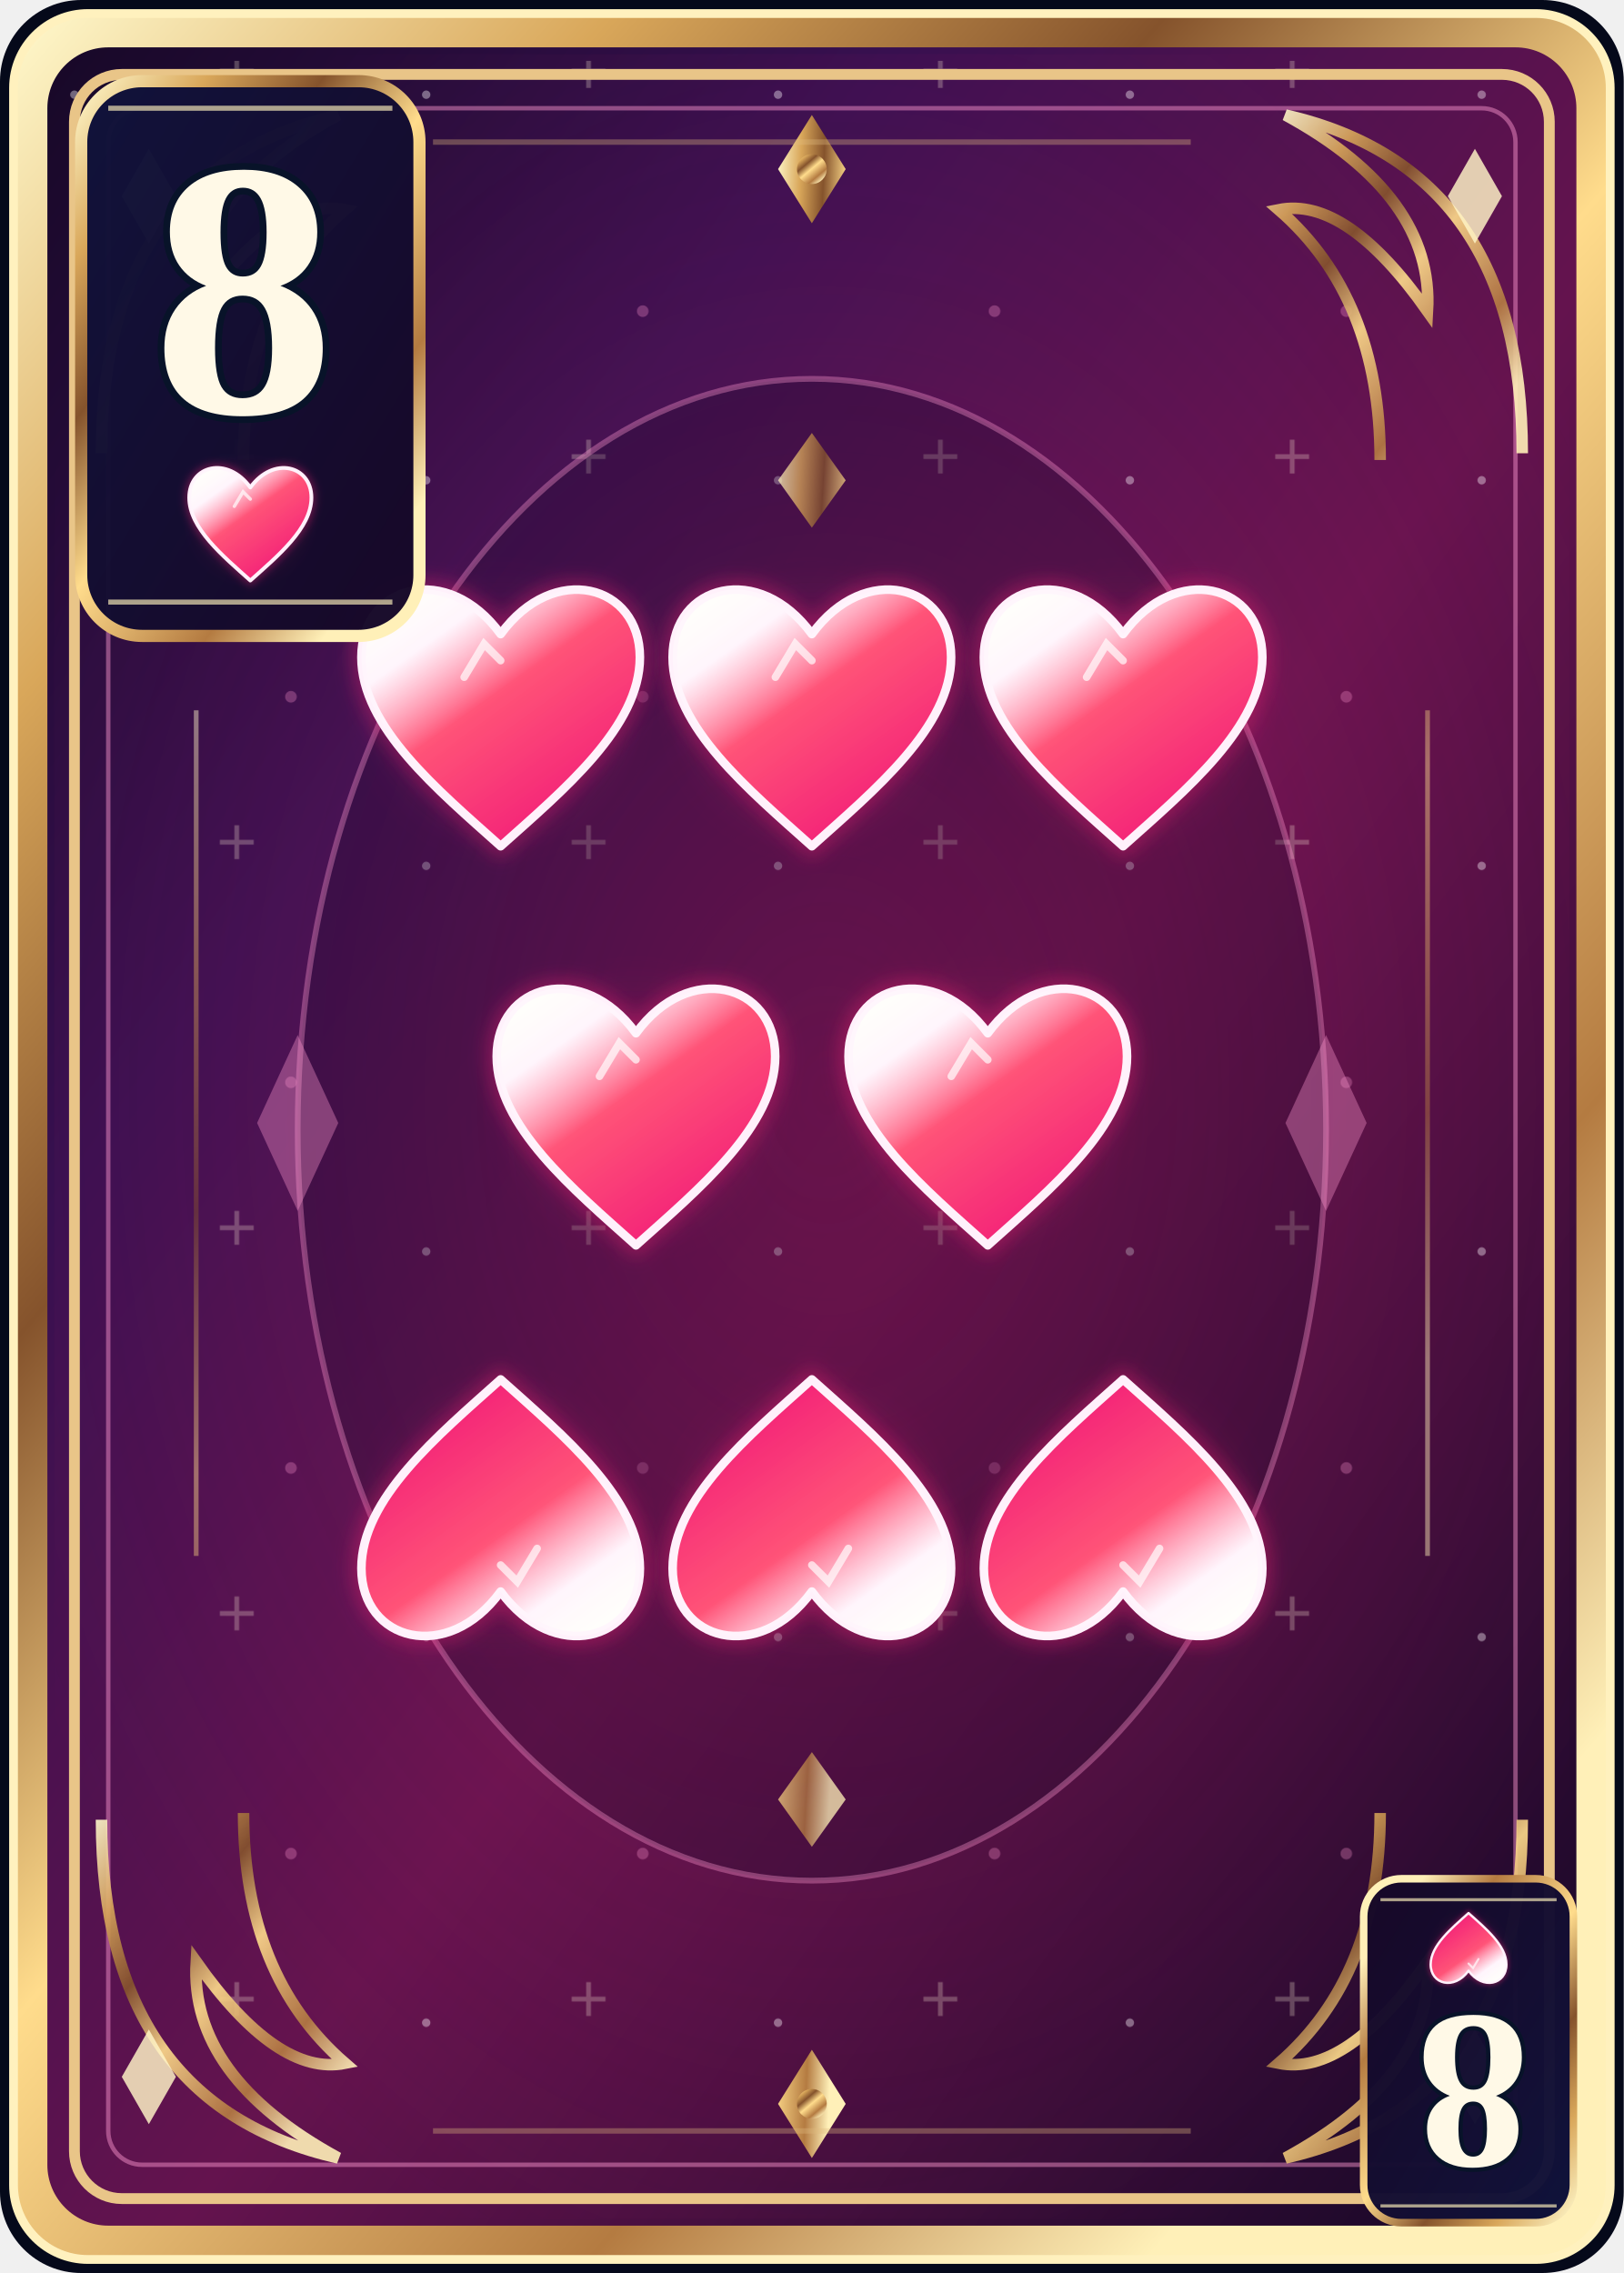
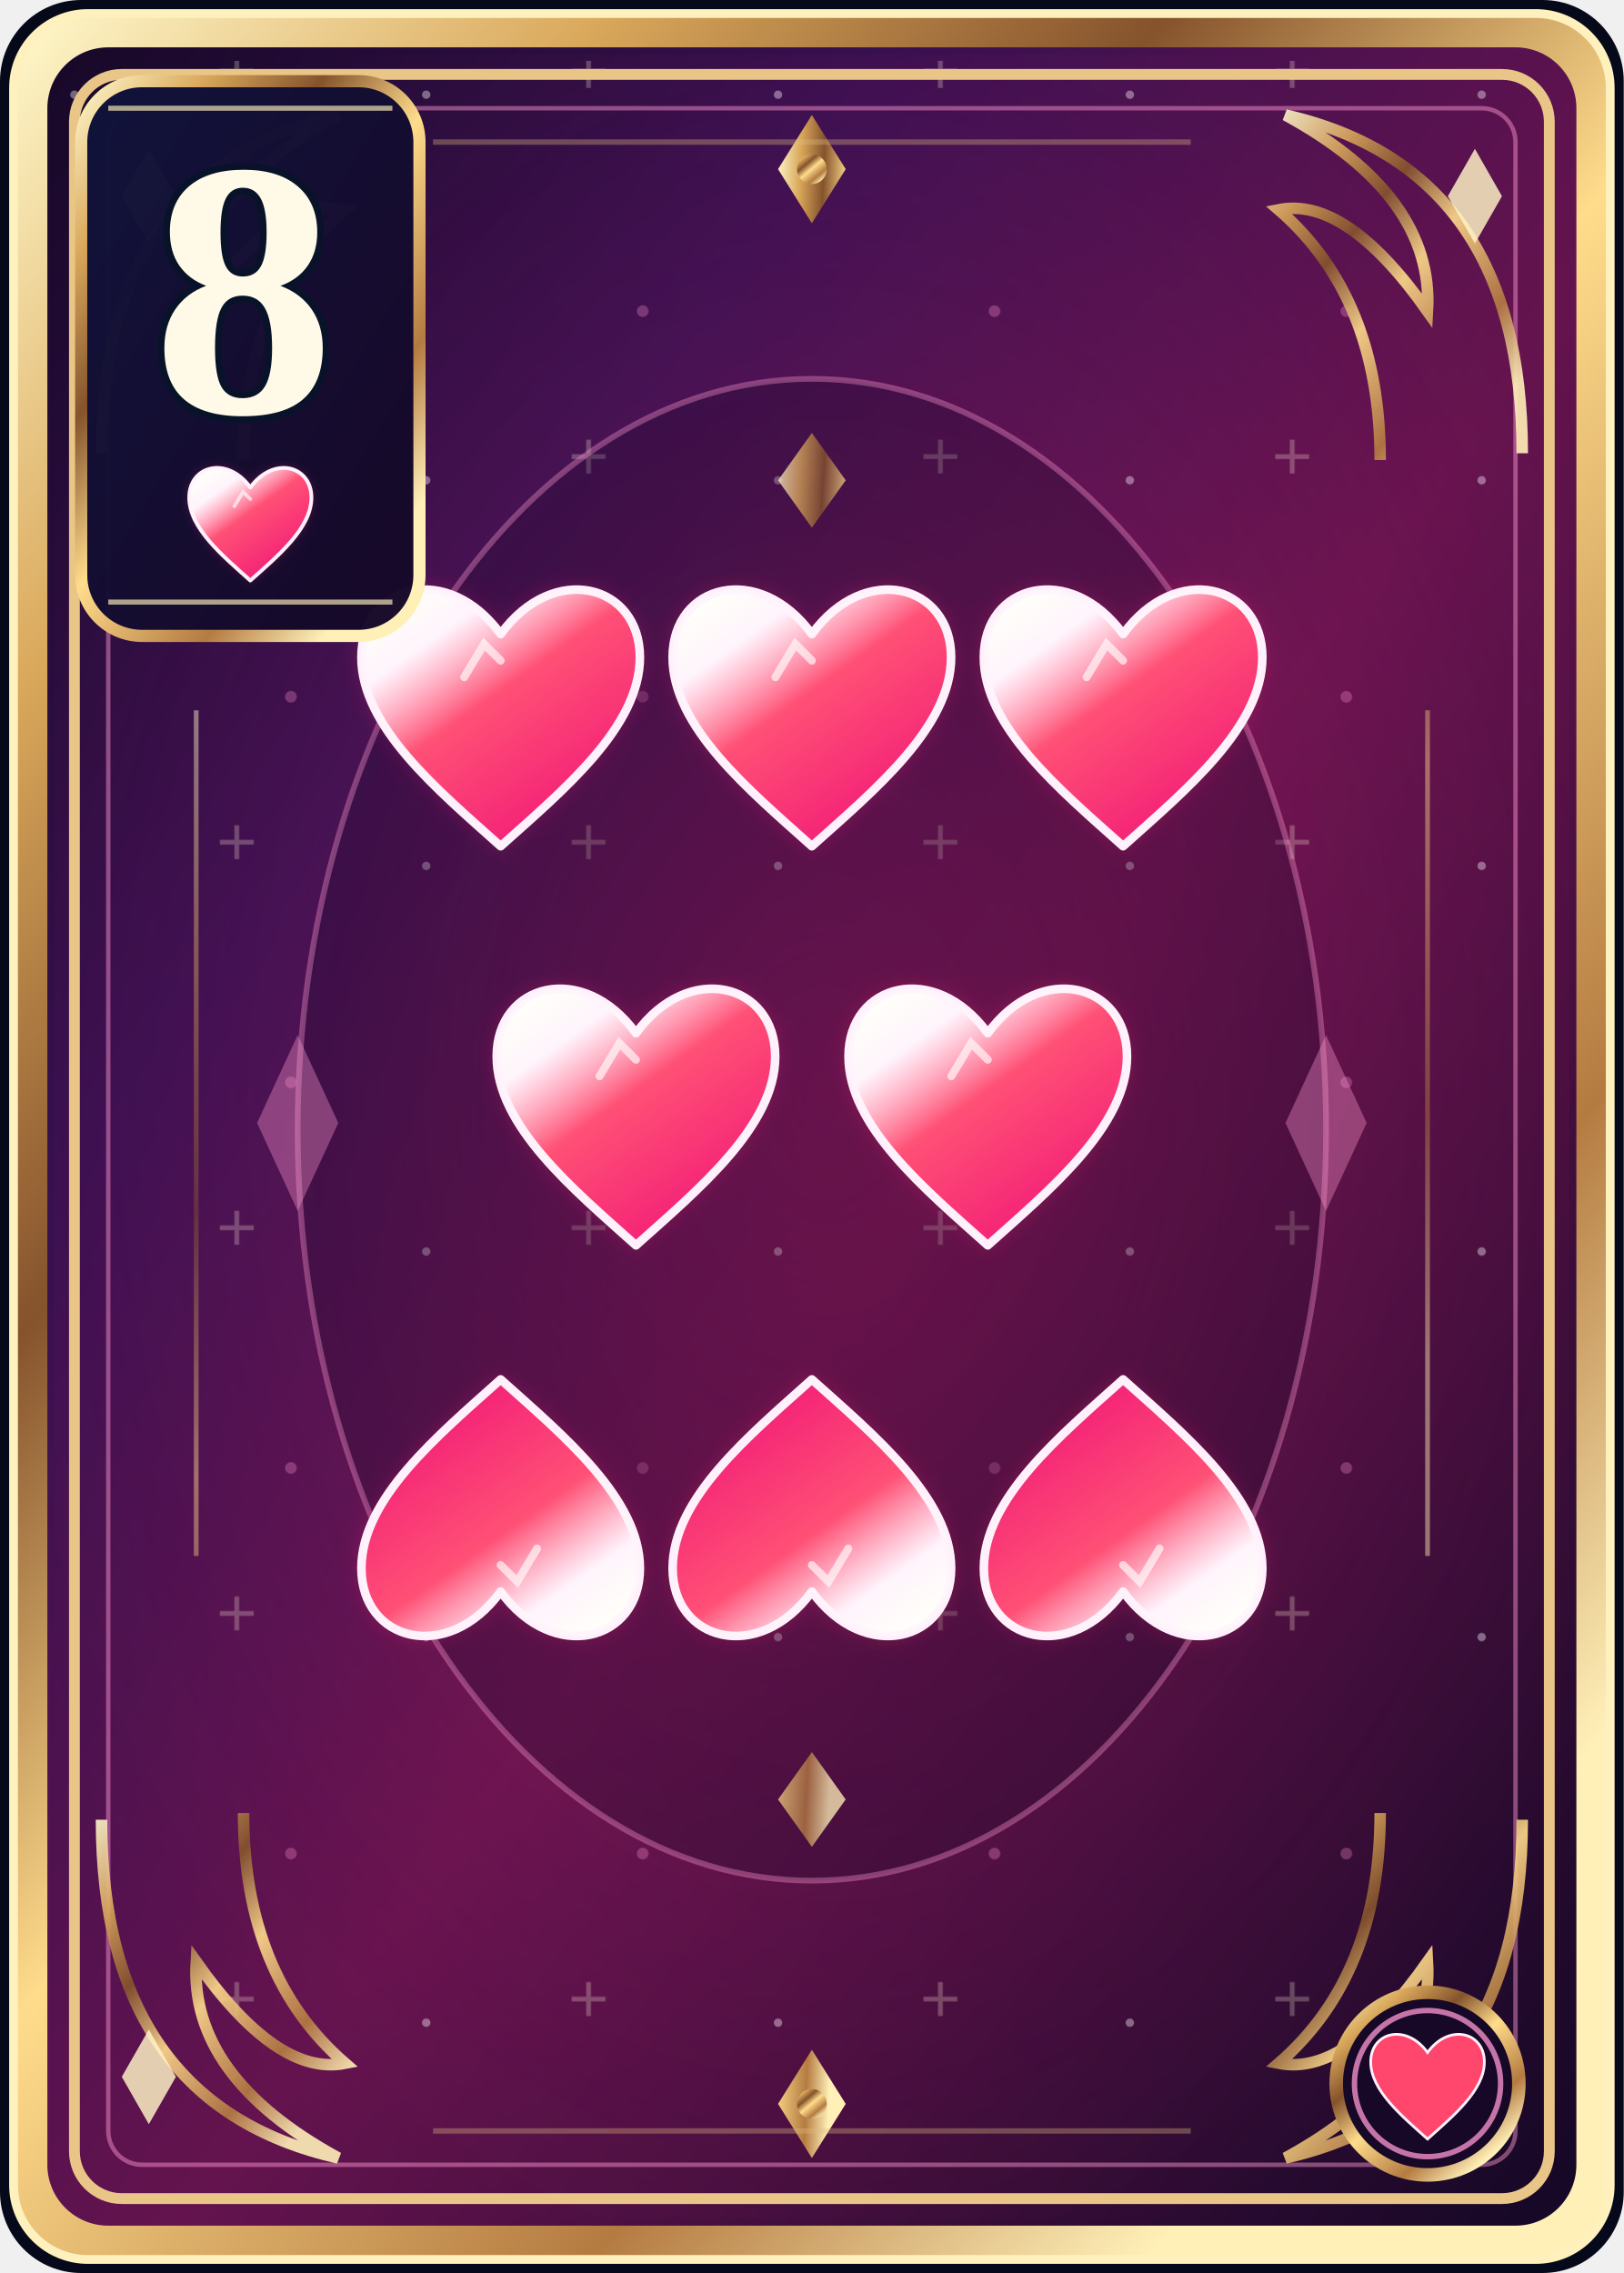
- <svg xmlns="http://www.w3.org/2000/svg" viewBox="0 0 240 336" width="240" height="336" role="img" aria-label="8 of Hearts — Mystic Royale V3" data-theme="mystic-royale-v3" data-rank="8" data-suit="H" data-card="H-8">
+ <svg xmlns="http://www.w3.org/2000/svg" viewBox="0 0 240 336" width="240" height="336" role="img" aria-label="8 of Hearts — Mystic Royale V4" data-theme="mystic-royale-v4" data-rank="8" data-suit="H" data-card="H-8">
  <defs>
    <linearGradient id="velvet" x1="0%" y1="0%" x2="96%" y2="100%">
      <stop offset="0%" stop-color="#170827" />
      <stop offset="28%" stop-color="#381050" />
      <stop offset="56%" stop-color="#64134e" />
      <stop offset="100%" stop-color="#170827" />
    </linearGradient>
    <radialGradient id="aura" cx="51%" cy="48%" r="59%">
      <stop offset="0%" stop-color="#f52375" stop-opacity=".27" />
      <stop offset="60%" stop-color="#f52375" stop-opacity=".08" />
      <stop offset="100%" stop-color="#f52375" stop-opacity="0" />
    </radialGradient>
    <linearGradient id="gold" x1="0%" y1="0%" x2="84%" y2="100%">
      <stop offset="0%" stop-color="#fff8cb" />
      <stop offset="18%" stop-color="#d9a75a" />
      <stop offset="35%" stop-color="#85532c" />
      <stop offset="53%" stop-color="#ffdc8c" />
      <stop offset="77%" stop-color="#b47b41" />
      <stop offset="94%" stop-color="#fff0b8" />
    </linearGradient>
    <linearGradient id="gem" x1="17%" y1="3%" x2="91%" y2="100%">
      <stop offset="0%" stop-color="#fffdf8" />
      <stop offset="15%" stop-color="#fff1fb" />
      <stop offset="40%" stop-color="#ff476e" />
      <stop offset="78%" stop-color="#f52375" />
      <stop offset="100%" stop-color="#381050" />
    </linearGradient>
    <linearGradient id="gemshine" x1="20%" y1="3%" x2="91%" y2="92%">
      <stop offset="0%" stop-color="#ffffff" stop-opacity=".91" />
      <stop offset="43%" stop-color="#ffffff" stop-opacity=".16" />
      <stop offset="100%" stop-color="#ffffff" stop-opacity="0" />
    </linearGradient>
    <radialGradient id="halo">
      <stop offset="0%" stop-color="#f52375" stop-opacity=".64" />
      <stop offset="54%" stop-color="#f52375" stop-opacity=".14" />
      <stop offset="100%" stop-color="#f52375" stop-opacity="0" />
    </radialGradient>
    <linearGradient id="portraitFade" x1="0%" y1="0%" x2="0%" y2="100%">
      <stop offset="0%" stop-color="#170827" stop-opacity=".03" />
      <stop offset="69%" stop-color="#170827" stop-opacity=".05" />
      <stop offset="100%" stop-color="#170827" stop-opacity=".89" />
    </linearGradient>
    <linearGradient id="indexBg" x1="0%" y1="0%" x2="100%" y2="100%">
      <stop offset="0%" stop-color="#10133b" stop-opacity=".98" />
      <stop offset="100%" stop-color="#170827" stop-opacity=".98" />
    </linearGradient>
    <filter id="soft" x="-50%" y="-50%" width="200%" height="200%">
      <feGaussianBlur stdDeviation="2.6" />
    </filter>
    <pattern id="stars" width="52" height="57" patternUnits="userSpaceOnUse">
      <circle cx="11" cy="14" r=".62" fill="#fff9ff" opacity=".39" />
      <circle cx="43" cy="46" r=".86" fill="#ff98d1" opacity=".3" />
      <path d="M35 8v5m-2.5-2.5h5" stroke="#fff2d7" stroke-width=".7" opacity=".26" />
    </pattern>
    <path id="suit" d="M0 41 C-19 24 -42 5 -42 -16 C-42 -38 -16 -45 0 -23 C16 -45 42 -38 42 -16 C42 5 19 24 0 41Z" />
    <clipPath id="portraitClip">
      <rect x="41" y="76" width="158" height="190" rx="10" />
    </clipPath>
  </defs>
  <rect width="240" height="336" rx="12" fill="#05091a" />
  <rect x="2" y="2" width="236" height="332" rx="11" fill="url(#gold)" stroke="#fff1be" stroke-width="1.3" />
  <rect x="7" y="7" width="226" height="322" rx="9" fill="url(#velvet)" />
  <rect x="8" y="8" width="224" height="320" rx="8" fill="url(#aura)" />
  <rect x="9" y="9" width="222" height="318" rx="8" fill="url(#stars)" />
  <rect x="11" y="11" width="218" height="314" rx="7" fill="none" stroke="#e9c588" stroke-width="1.6" />
  <rect x="16" y="16" width="208" height="304" rx="5" fill="none" stroke="#ff98d1" stroke-opacity=".46" stroke-width=".65" />
  <path d="M29 105L29 230M211 105L211 230" stroke="url(#gold)" stroke-width=".7" opacity=".46" />
  <g stroke="url(#gold)" stroke-width="1.7" fill="none" opacity=".9">
    <path d="M15 67Q15 25 50 17Q28 29 29 46Q41 29 51 31Q36 44 36 68" />
    <path d="M225 67Q225 25 190 17Q212 29 211 46Q199 29 189 31Q204 44 204 68" />
    <path d="M15 269Q15 311 50 319Q28 307 29 290Q41 307 51 305Q36 292 36 268" />
    <path d="M225 269Q225 311 190 319Q212 307 211 290Q199 307 189 305Q204 292 204 268" />
  </g>
  <g fill="#fff4c7" opacity=".83">
    <path d="M22 22l4 7-4 7-4-7Z M218 22l4 7-4 7-4-7Z M22 314l4-7-4-7-4 7Z M218 314l4-7-4-7-4 7Z" />
  </g>
  <g fill="url(#gold)">
    <path d="M120 17l5 8-5 8-5-8Z M120 319l5-8-5-8-5 8Z" />
    <circle cx="120" cy="25" r="2.2" />
    <circle cx="120" cy="311" r="2.2" />
  </g>
  <path d="M64 21h112M64 315h112" stroke="#dfb97e" stroke-width=".8" opacity=".35" />
  <ellipse cx="120" cy="167" rx="76" ry="111" fill="#170827" opacity=".27" />
  <ellipse cx="120" cy="167" rx="76" ry="111" fill="none" stroke="#ff98d1" stroke-width=".85" opacity=".36" />
  <path d="M120 64l5 7-5 7-5-7ZM120 259l5 7-5 7-5-7Z" fill="url(#gold)" opacity=".76" />
  <path d="M44 153l6 13-6 13-6-13ZM196 153l6 13-6 13-6-13Z" fill="#ff98d1" opacity=".36" />
  <g class="royal-pip" transform="translate(74 105) rotate(0) scale(0.49)">
-     <circle r="47" fill="url(#halo)" opacity=".40" />
-     <use href="#suit" fill="#f52375" stroke="#f52375" stroke-width="6" filter="url(#soft)" opacity=".35" />
+     <circle r="42" fill="url(#halo)" opacity=".22" />
+     <use href="#suit" fill="#f52375" stroke="#f52375" stroke-width="3.1" filter="url(#soft)" opacity=".18" />
    <use href="#suit" fill="url(#gem)" stroke="#fff1fb" stroke-width="2.6" stroke-linejoin="round" />
-     <use href="#suit" fill="url(#gemshine)" opacity=".41" />
-     <path d="M-11 -10L-5 -20L0 -15" fill="none" stroke="#ffffff" stroke-width="2.3" opacity=".68" stroke-linecap="round" />
+     <use href="#suit" fill="url(#gemshine)" opacity=".30" />
+     <path d="M-11 -10L-5 -20L0 -15" fill="none" stroke="#ffffff" stroke-width="2.4" opacity=".64" stroke-linecap="round" />
  </g>
  <g class="royal-pip" transform="translate(120 105) rotate(0) scale(0.49)">
-     <circle r="47" fill="url(#halo)" opacity=".40" />
-     <use href="#suit" fill="#f52375" stroke="#f52375" stroke-width="6" filter="url(#soft)" opacity=".35" />
+     <circle r="42" fill="url(#halo)" opacity=".22" />
+     <use href="#suit" fill="#f52375" stroke="#f52375" stroke-width="3.1" filter="url(#soft)" opacity=".18" />
    <use href="#suit" fill="url(#gem)" stroke="#fff1fb" stroke-width="2.6" stroke-linejoin="round" />
-     <use href="#suit" fill="url(#gemshine)" opacity=".41" />
-     <path d="M-11 -10L-5 -20L0 -15" fill="none" stroke="#ffffff" stroke-width="2.3" opacity=".68" stroke-linecap="round" />
+     <use href="#suit" fill="url(#gemshine)" opacity=".30" />
+     <path d="M-11 -10L-5 -20L0 -15" fill="none" stroke="#ffffff" stroke-width="2.4" opacity=".64" stroke-linecap="round" />
  </g>
  <g class="royal-pip" transform="translate(166 105) rotate(0) scale(0.49)">
-     <circle r="47" fill="url(#halo)" opacity=".40" />
-     <use href="#suit" fill="#f52375" stroke="#f52375" stroke-width="6" filter="url(#soft)" opacity=".35" />
+     <circle r="42" fill="url(#halo)" opacity=".22" />
+     <use href="#suit" fill="#f52375" stroke="#f52375" stroke-width="3.1" filter="url(#soft)" opacity=".18" />
    <use href="#suit" fill="url(#gem)" stroke="#fff1fb" stroke-width="2.6" stroke-linejoin="round" />
-     <use href="#suit" fill="url(#gemshine)" opacity=".41" />
-     <path d="M-11 -10L-5 -20L0 -15" fill="none" stroke="#ffffff" stroke-width="2.3" opacity=".68" stroke-linecap="round" />
+     <use href="#suit" fill="url(#gemshine)" opacity=".30" />
+     <path d="M-11 -10L-5 -20L0 -15" fill="none" stroke="#ffffff" stroke-width="2.4" opacity=".64" stroke-linecap="round" />
  </g>
  <g class="royal-pip" transform="translate(94 164) rotate(0) scale(0.49)">
-     <circle r="47" fill="url(#halo)" opacity=".40" />
-     <use href="#suit" fill="#f52375" stroke="#f52375" stroke-width="6" filter="url(#soft)" opacity=".35" />
+     <circle r="42" fill="url(#halo)" opacity=".22" />
+     <use href="#suit" fill="#f52375" stroke="#f52375" stroke-width="3.1" filter="url(#soft)" opacity=".18" />
    <use href="#suit" fill="url(#gem)" stroke="#fff1fb" stroke-width="2.6" stroke-linejoin="round" />
-     <use href="#suit" fill="url(#gemshine)" opacity=".41" />
-     <path d="M-11 -10L-5 -20L0 -15" fill="none" stroke="#ffffff" stroke-width="2.3" opacity=".68" stroke-linecap="round" />
+     <use href="#suit" fill="url(#gemshine)" opacity=".30" />
+     <path d="M-11 -10L-5 -20L0 -15" fill="none" stroke="#ffffff" stroke-width="2.4" opacity=".64" stroke-linecap="round" />
  </g>
  <g class="royal-pip" transform="translate(146 164) rotate(0) scale(0.49)">
-     <circle r="47" fill="url(#halo)" opacity=".40" />
-     <use href="#suit" fill="#f52375" stroke="#f52375" stroke-width="6" filter="url(#soft)" opacity=".35" />
+     <circle r="42" fill="url(#halo)" opacity=".22" />
+     <use href="#suit" fill="#f52375" stroke="#f52375" stroke-width="3.1" filter="url(#soft)" opacity=".18" />
    <use href="#suit" fill="url(#gem)" stroke="#fff1fb" stroke-width="2.6" stroke-linejoin="round" />
-     <use href="#suit" fill="url(#gemshine)" opacity=".41" />
-     <path d="M-11 -10L-5 -20L0 -15" fill="none" stroke="#ffffff" stroke-width="2.3" opacity=".68" stroke-linecap="round" />
+     <use href="#suit" fill="url(#gemshine)" opacity=".30" />
+     <path d="M-11 -10L-5 -20L0 -15" fill="none" stroke="#ffffff" stroke-width="2.4" opacity=".64" stroke-linecap="round" />
  </g>
  <g class="royal-pip" transform="translate(74 224) rotate(180) scale(0.49)">
-     <circle r="47" fill="url(#halo)" opacity=".40" />
-     <use href="#suit" fill="#f52375" stroke="#f52375" stroke-width="6" filter="url(#soft)" opacity=".35" />
+     <circle r="42" fill="url(#halo)" opacity=".22" />
+     <use href="#suit" fill="#f52375" stroke="#f52375" stroke-width="3.1" filter="url(#soft)" opacity=".18" />
    <use href="#suit" fill="url(#gem)" stroke="#fff1fb" stroke-width="2.6" stroke-linejoin="round" />
-     <use href="#suit" fill="url(#gemshine)" opacity=".41" />
-     <path d="M-11 -10L-5 -20L0 -15" fill="none" stroke="#ffffff" stroke-width="2.3" opacity=".68" stroke-linecap="round" />
+     <use href="#suit" fill="url(#gemshine)" opacity=".30" />
+     <path d="M-11 -10L-5 -20L0 -15" fill="none" stroke="#ffffff" stroke-width="2.4" opacity=".64" stroke-linecap="round" />
  </g>
  <g class="royal-pip" transform="translate(120 224) rotate(180) scale(0.49)">
-     <circle r="47" fill="url(#halo)" opacity=".40" />
-     <use href="#suit" fill="#f52375" stroke="#f52375" stroke-width="6" filter="url(#soft)" opacity=".35" />
+     <circle r="42" fill="url(#halo)" opacity=".22" />
+     <use href="#suit" fill="#f52375" stroke="#f52375" stroke-width="3.1" filter="url(#soft)" opacity=".18" />
    <use href="#suit" fill="url(#gem)" stroke="#fff1fb" stroke-width="2.6" stroke-linejoin="round" />
-     <use href="#suit" fill="url(#gemshine)" opacity=".41" />
-     <path d="M-11 -10L-5 -20L0 -15" fill="none" stroke="#ffffff" stroke-width="2.3" opacity=".68" stroke-linecap="round" />
+     <use href="#suit" fill="url(#gemshine)" opacity=".30" />
+     <path d="M-11 -10L-5 -20L0 -15" fill="none" stroke="#ffffff" stroke-width="2.4" opacity=".64" stroke-linecap="round" />
  </g>
  <g class="royal-pip" transform="translate(166 224) rotate(180) scale(0.49)">
-     <circle r="47" fill="url(#halo)" opacity=".40" />
-     <use href="#suit" fill="#f52375" stroke="#f52375" stroke-width="6" filter="url(#soft)" opacity=".35" />
+     <circle r="42" fill="url(#halo)" opacity=".22" />
+     <use href="#suit" fill="#f52375" stroke="#f52375" stroke-width="3.1" filter="url(#soft)" opacity=".18" />
    <use href="#suit" fill="url(#gem)" stroke="#fff1fb" stroke-width="2.6" stroke-linejoin="round" />
-     <use href="#suit" fill="url(#gemshine)" opacity=".41" />
-     <path d="M-11 -10L-5 -20L0 -15" fill="none" stroke="#ffffff" stroke-width="2.3" opacity=".68" stroke-linecap="round" />
+     <use href="#suit" fill="url(#gemshine)" opacity=".30" />
+     <path d="M-11 -10L-5 -20L0 -15" fill="none" stroke="#ffffff" stroke-width="2.4" opacity=".64" stroke-linecap="round" />
  </g>
  <g class="corner-index">
    <rect x="12" y="12" width="50" height="82" rx="9" fill="url(#indexBg)" stroke="url(#gold)" stroke-width="1.8" />
    <path d="M16 16h42M16 89h42" stroke="#fff2bd" stroke-width=".75" opacity=".65" />
    <text x="36" y="61" text-anchor="middle" font-family="Georgia,Times New Roman,serif" font-weight="bold" font-size="54" fill="#fff9e7" stroke="#081329" stroke-width="2" paint-order="stroke">8</text>
    <g class="royal-pip" transform="translate(37 77) rotate(0) scale(0.215)">
-       <circle r="47" fill="url(#halo)" opacity=".40" />
-       <use href="#suit" fill="#f52375" stroke="#f52375" stroke-width="6" filter="url(#soft)" opacity=".35" />
+       <circle r="42" fill="url(#halo)" opacity=".22" />
+       <use href="#suit" fill="#f52375" stroke="#f52375" stroke-width="3.1" filter="url(#soft)" opacity=".18" />
      <use href="#suit" fill="url(#gem)" stroke="#fff1fb" stroke-width="2.6" stroke-linejoin="round" />
-       <use href="#suit" fill="url(#gemshine)" opacity=".41" />
-       <path d="M-11 -10L-5 -20L0 -15" fill="none" stroke="#ffffff" stroke-width="2.3" opacity=".68" stroke-linecap="round" />
+       <use href="#suit" fill="url(#gemshine)" opacity=".30" />
+       <path d="M-11 -10L-5 -20L0 -15" fill="none" stroke="#ffffff" stroke-width="2.4" opacity=".64" stroke-linecap="round" />
    </g>
  </g>
-   <g class="corner-index" transform="translate(240 336) rotate(180) scale(.62)">
-     <rect x="12" y="12" width="50" height="82" rx="9" fill="url(#indexBg)" stroke="url(#gold)" stroke-width="1.8" />
-     <path d="M16 16h42M16 89h42" stroke="#fff2bd" stroke-width=".75" opacity=".65" />
-     <text x="36" y="61" text-anchor="middle" font-family="Georgia,Times New Roman,serif" font-weight="bold" font-size="54" fill="#fff9e7" stroke="#081329" stroke-width="2" paint-order="stroke">8</text>
-     <g class="royal-pip" transform="translate(37 77) rotate(0) scale(0.215)">
-       <circle r="47" fill="url(#halo)" opacity=".40" />
-       <use href="#suit" fill="#f52375" stroke="#f52375" stroke-width="6" filter="url(#soft)" opacity=".35" />
-       <use href="#suit" fill="url(#gem)" stroke="#fff1fb" stroke-width="2.6" stroke-linejoin="round" />
-       <use href="#suit" fill="url(#gemshine)" opacity=".41" />
-       <path d="M-11 -10L-5 -20L0 -15" fill="none" stroke="#ffffff" stroke-width="2.3" opacity=".68" stroke-linecap="round" />
-     </g>
+   <g class="corner-sigil" transform="translate(211 308)">
+     <circle r="13.5" fill="#170827" stroke="url(#gold)" stroke-width="2" />
+     <circle r="10.8" fill="none" stroke="#ff98d1" stroke-width=".8" opacity=".75" />
+     <use href="#suit" fill="#ff476e" stroke="#fff1fb" stroke-width="2" transform="scale(.20)" />
  </g>
</svg>
